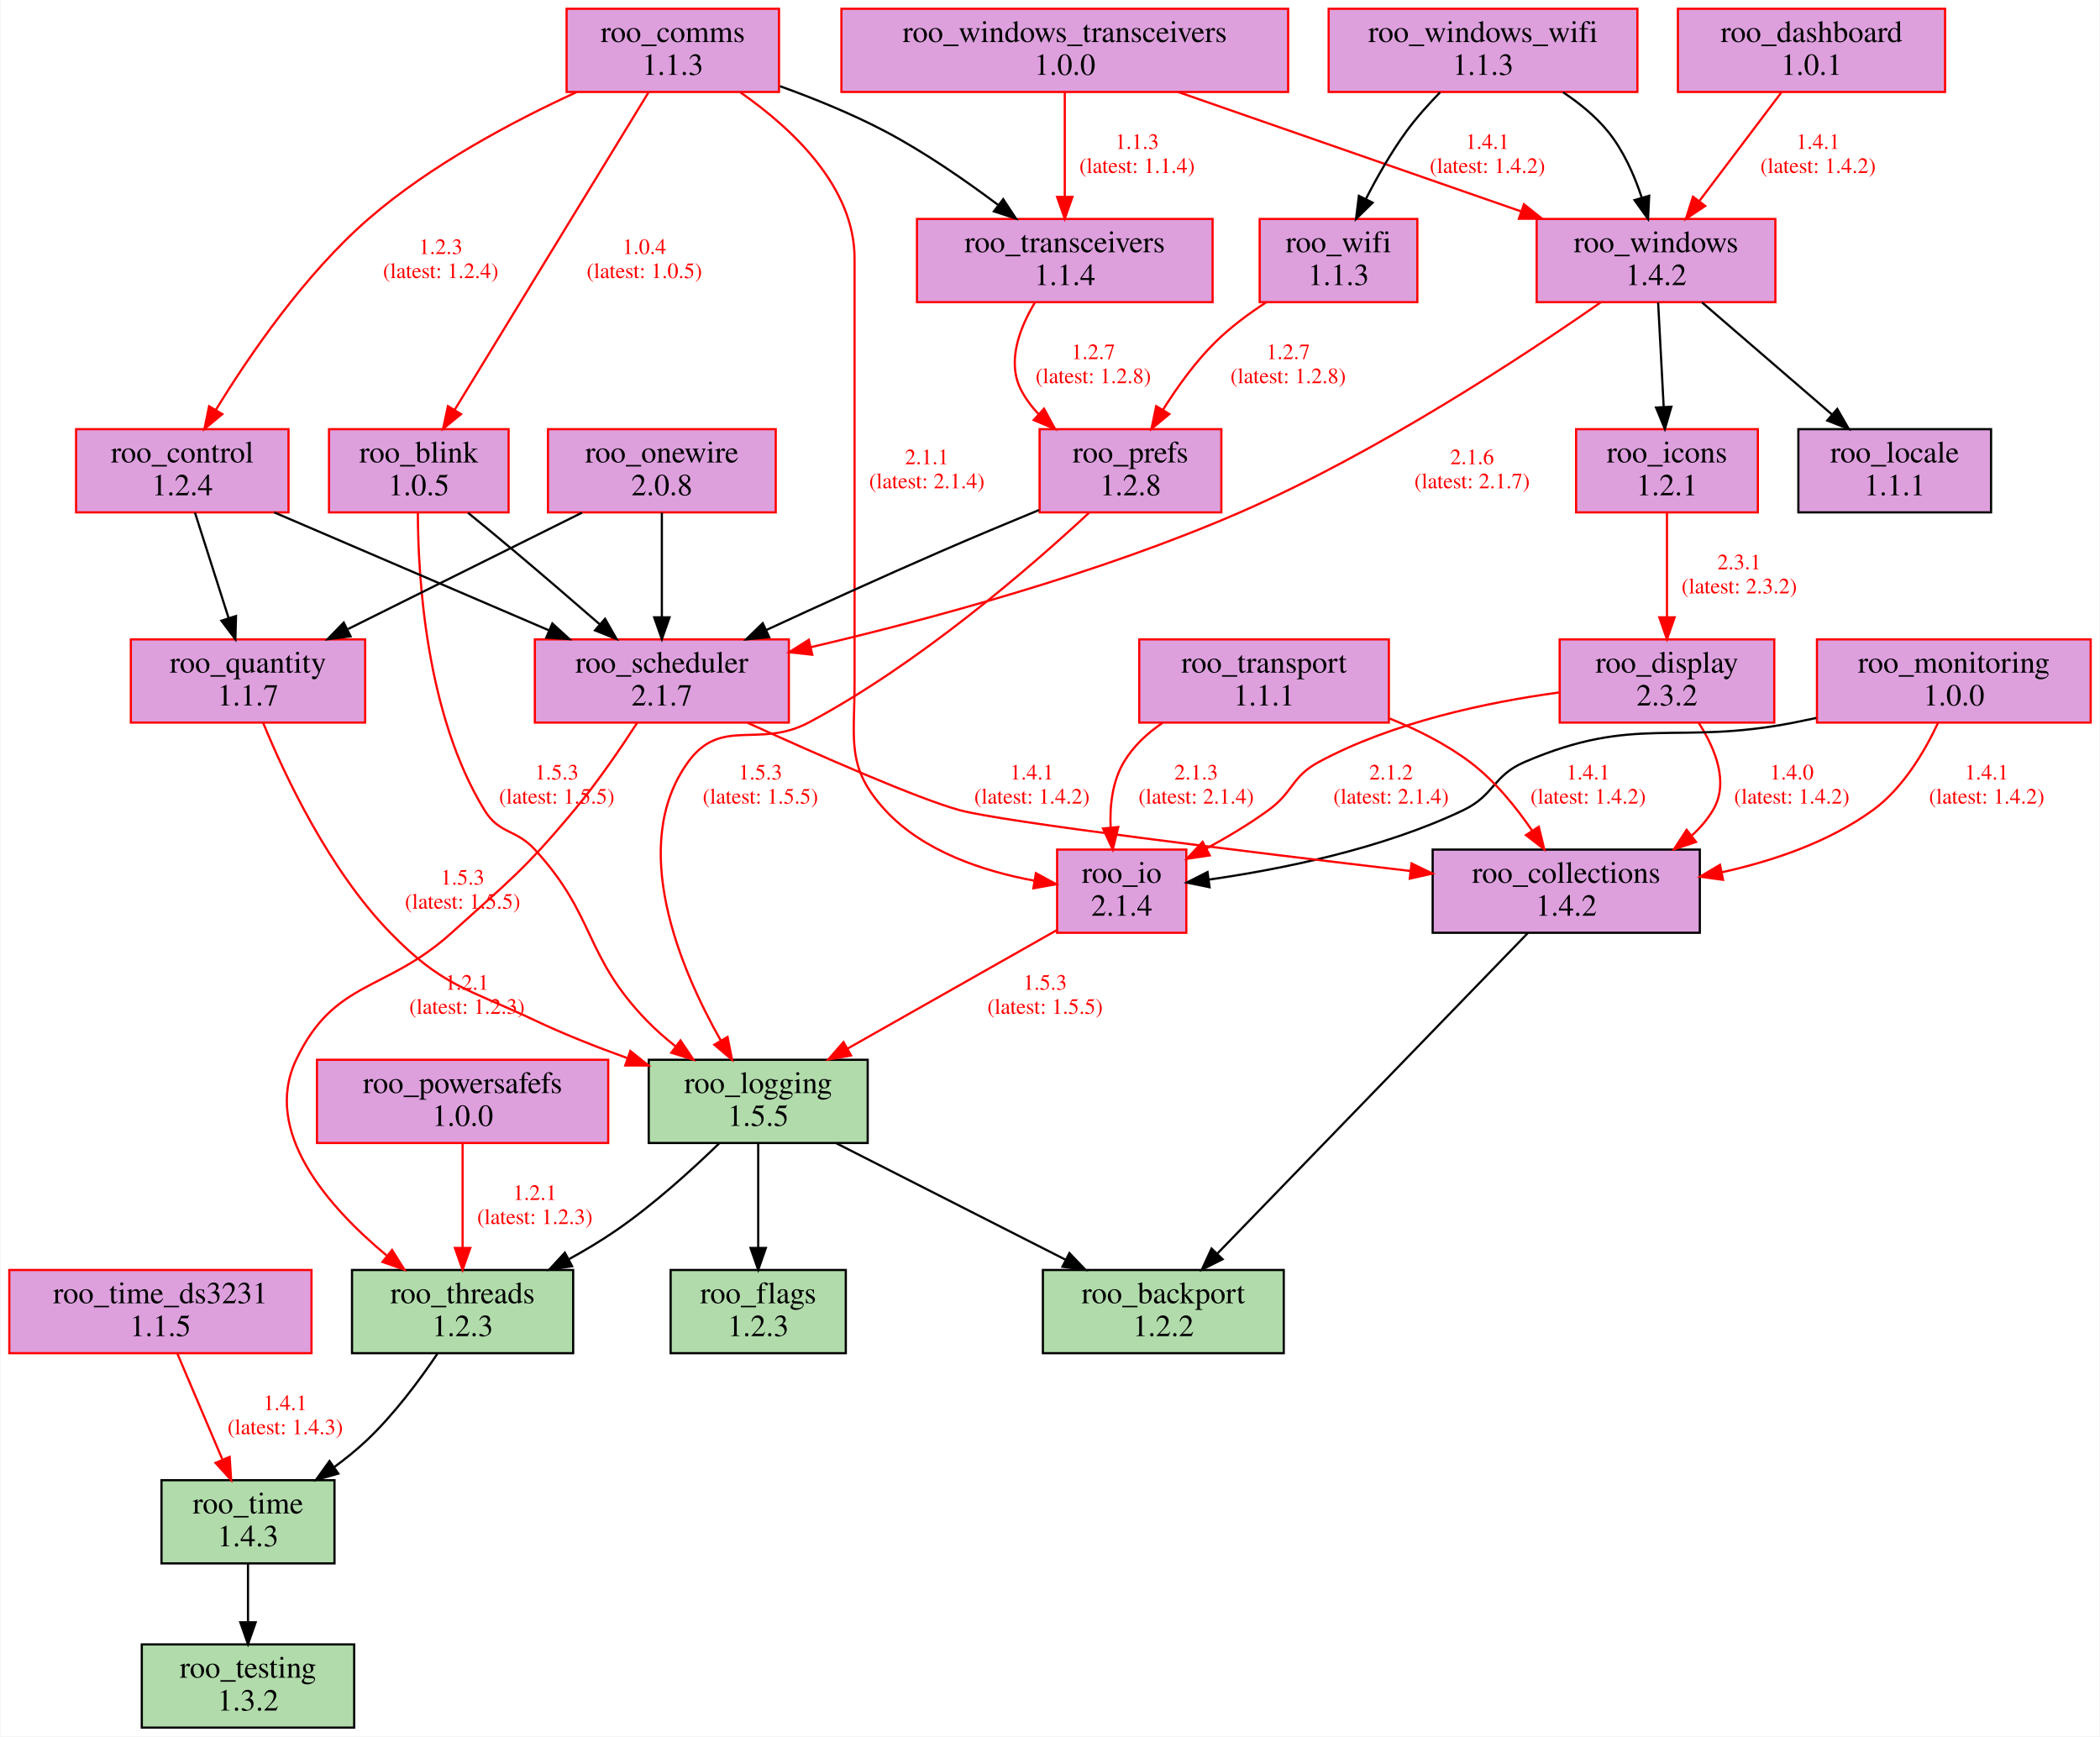
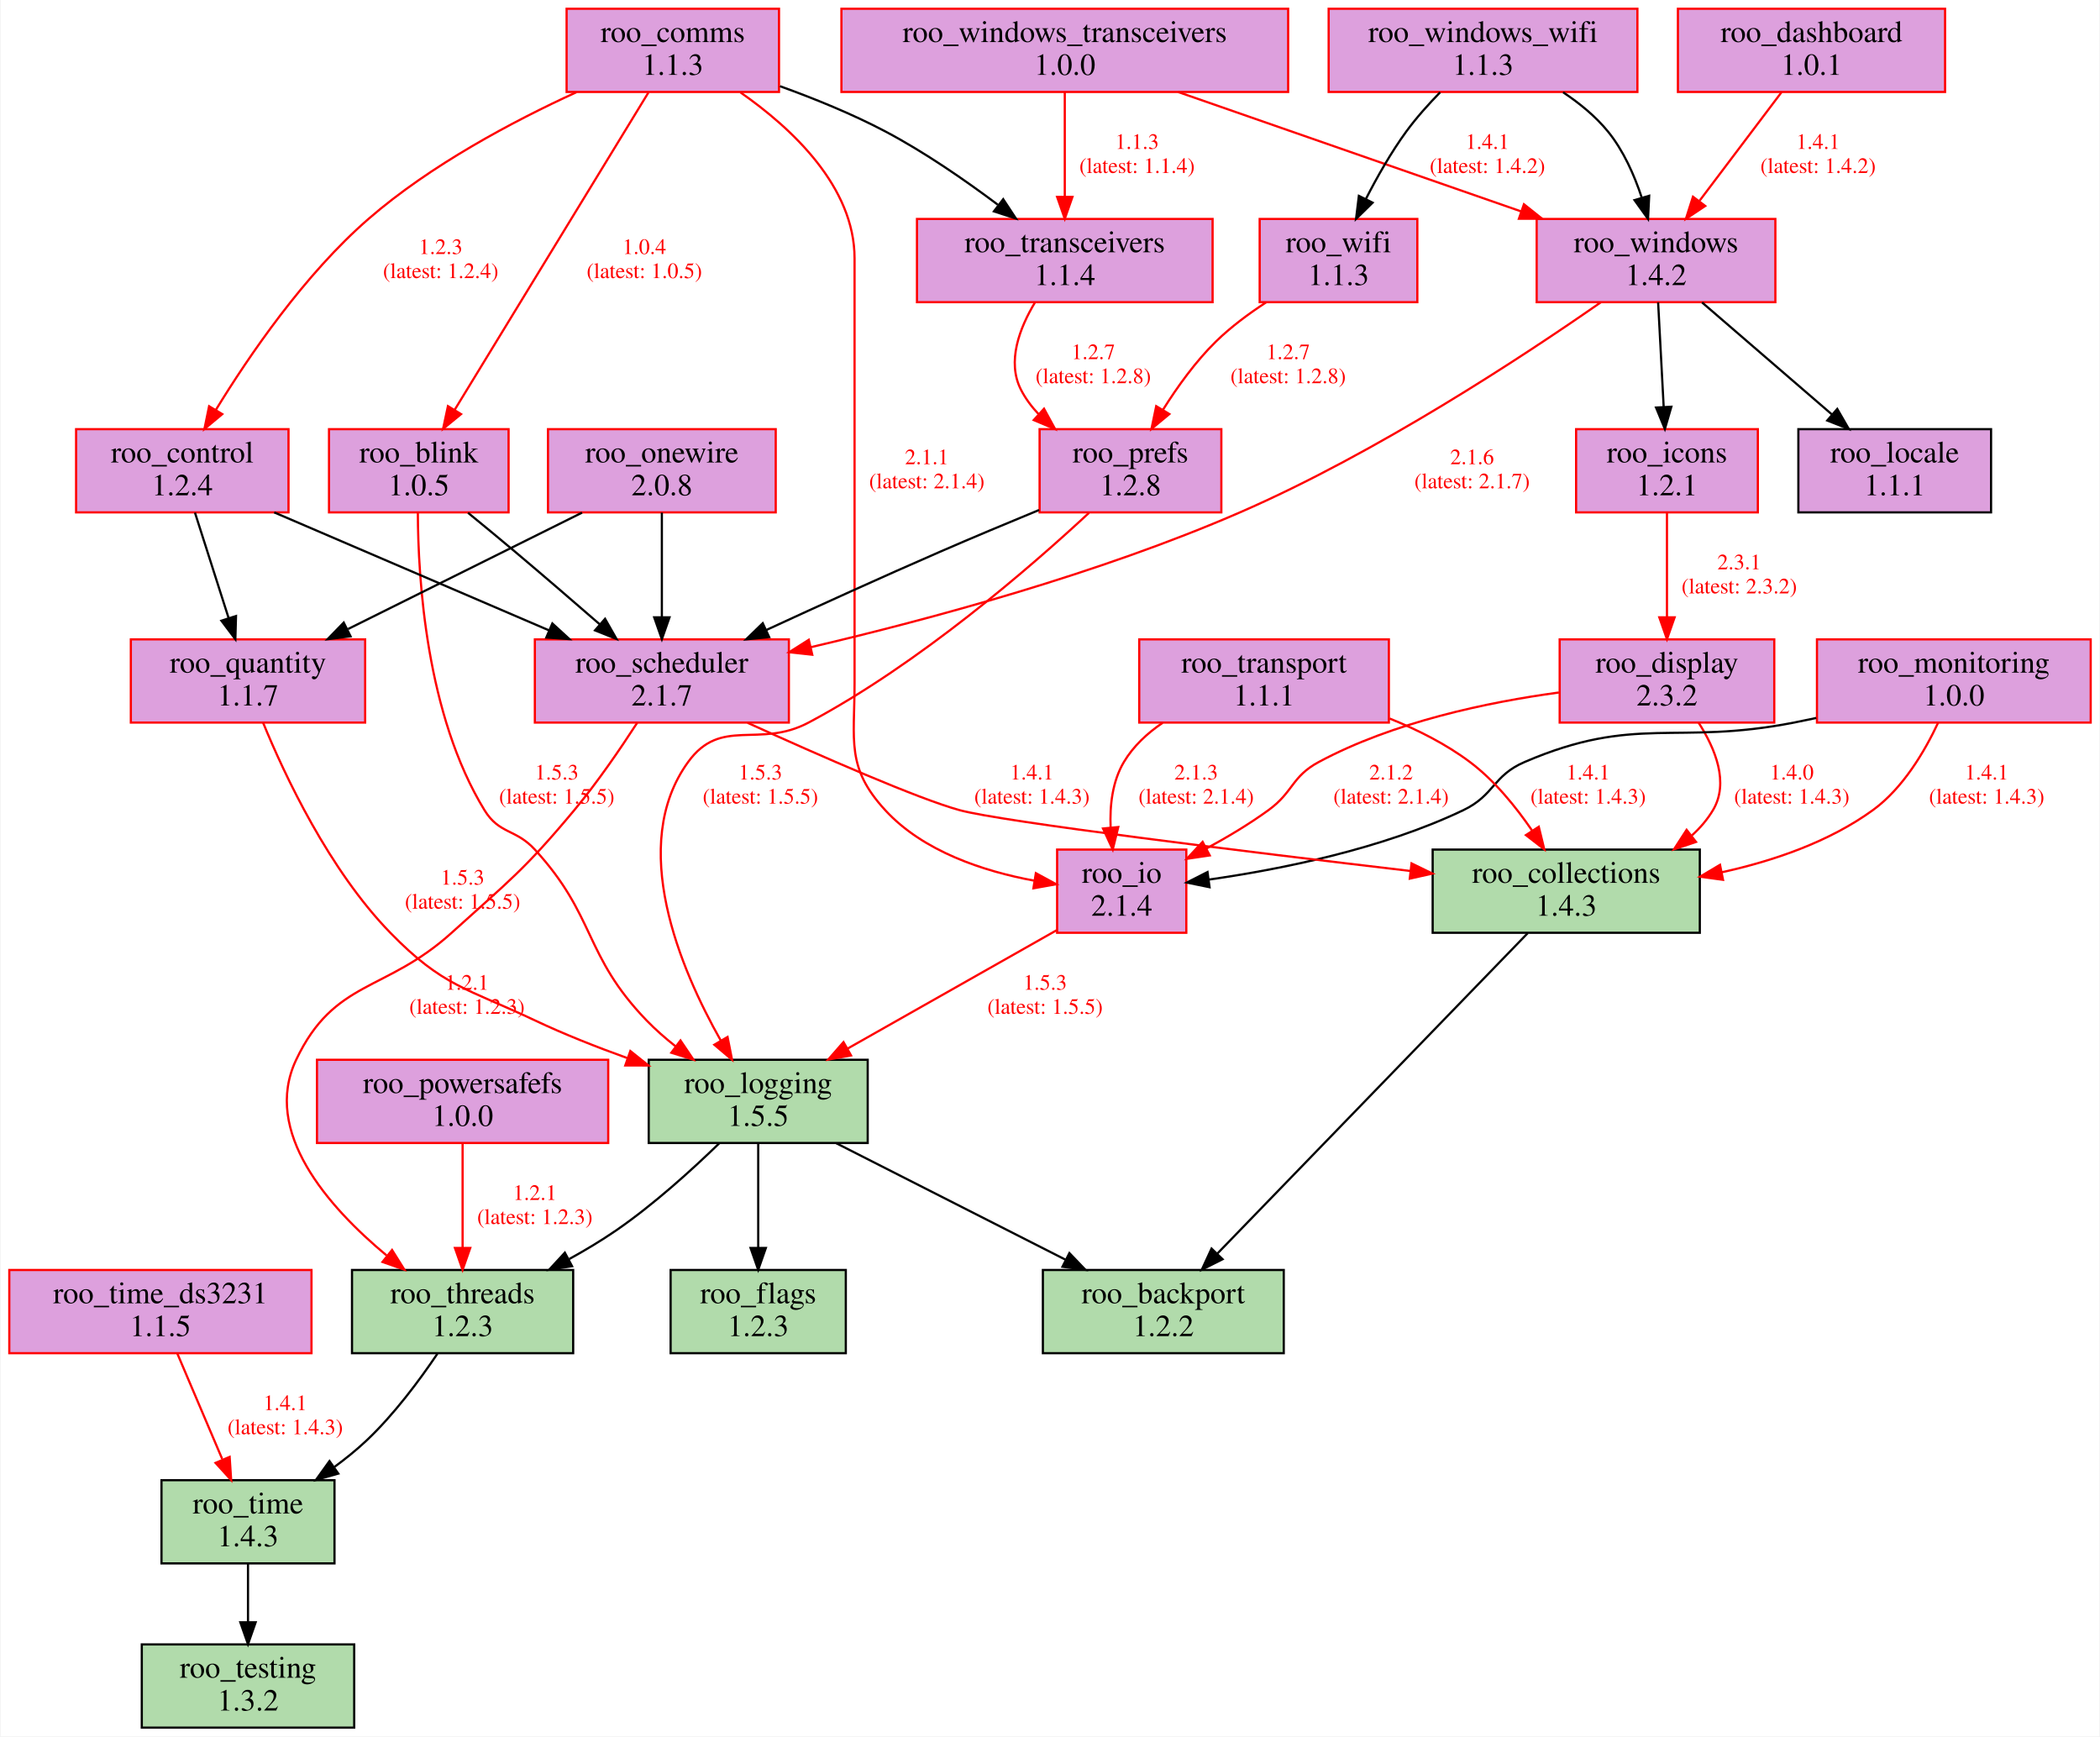
<svg xmlns="http://www.w3.org/2000/svg" width="959pt" height="793pt" viewBox="0.00 0.00 958.50 793.00">
  <g id="graph0" class="graph" transform="scale(1 1) rotate(0) translate(4 789)">
    <polygon fill="white" stroke="transparent" points="-4,4 -4,-789 954.5,-789 954.5,4 -4,4" />
    <g id="node1" class="node">
      <polygon fill="#b1dbab" stroke="black" points="582,-209 472,-209 472,-171 582,-171 582,-209" />
      <text text-anchor="middle" x="527" y="-193.8" font-family="Times,serif" font-size="14.00">roo_backport</text>
      <text text-anchor="middle" x="527" y="-178.8" font-family="Times,serif" font-size="14.00">1.2.2</text>
    </g>
    <g id="node2" class="node">
      <polygon fill="plum" stroke="red" points="228,-593 146,-593 146,-555 228,-555 228,-593" />
      <text text-anchor="middle" x="187" y="-577.8" font-family="Times,serif" font-size="14.00">roo_blink</text>
      <text text-anchor="middle" x="187" y="-562.8" font-family="Times,serif" font-size="14.00">1.0.5</text>
    </g>
    <g id="node12" class="node">
      <polygon fill="#b1dbab" stroke="black" points="392,-305 292,-305 292,-267 392,-267 392,-305" />
      <text text-anchor="middle" x="342" y="-289.8" font-family="Times,serif" font-size="14.00">roo_logging</text>
      <text text-anchor="middle" x="342" y="-274.8" font-family="Times,serif" font-size="14.00">1.5.5</text>
    </g>
    <g id="edge1" class="edge">
      <path fill="none" stroke="red" d="M186.57,-554.93C186.65,-524.59 190.39,-462.44 217,-419 223.78,-407.93 231.22,-410.56 240,-401 268.02,-370.49 262.24,-352.8 291,-323 295.05,-318.8 299.65,-314.78 304.39,-311.04" />
      <polygon fill="red" stroke="red" points="306.51,-313.83 312.43,-305.04 302.32,-308.22 306.51,-313.83" />
      <text text-anchor="middle" x="250" y="-433" font-family="Times,serif" font-size="10.00" fill="red">1.5.3</text>
      <text text-anchor="middle" x="250" y="-422" font-family="Times,serif" font-size="10.00" fill="red">(latest: 1.5.5)</text>
    </g>
    <g id="node18" class="node">
      <polygon fill="plum" stroke="red" points="356,-497 240,-497 240,-459 356,-459 356,-497" />
      <text text-anchor="middle" x="298" y="-481.8" font-family="Times,serif" font-size="14.00">roo_scheduler</text>
      <text text-anchor="middle" x="298" y="-466.8" font-family="Times,serif" font-size="14.00">2.1.7</text>
    </g>
    <g id="edge2" class="edge">
      <path fill="none" stroke="black" d="M209.48,-554.81C216.42,-549.14 224.05,-542.85 231,-537 243.72,-526.29 257.64,-514.29 269.48,-504" />
      <polygon fill="black" stroke="black" points="272.06,-506.39 277.3,-497.18 267.47,-501.11 272.06,-506.39" />
    </g>
    <g id="node3" class="node">
-       <polygon fill="plum" stroke="black" points="772,-401 650,-401 650,-363 772,-363 772,-401" />
+       <polygon fill="#b1dbab" stroke="black" points="772,-401 650,-401 650,-363 772,-363 772,-401" />
      <text text-anchor="middle" x="711" y="-385.8" font-family="Times,serif" font-size="14.00">roo_collections</text>
-       <text text-anchor="middle" x="711" y="-370.8" font-family="Times,serif" font-size="14.00">1.4.2</text>
+       <text text-anchor="middle" x="711" y="-370.8" font-family="Times,serif" font-size="14.00">1.4.3</text>
    </g>
    <g id="edge3" class="edge">
      <path fill="none" stroke="black" d="M693.36,-362.78C660.39,-328.74 589.36,-255.39 551.66,-216.47" />
      <polygon fill="black" stroke="black" points="554.06,-213.91 544.59,-209.16 549.03,-218.78 554.06,-213.91" />
    </g>
    <g id="node4" class="node">
      <polygon fill="plum" stroke="red" points="351.5,-785 254.5,-785 254.5,-747 351.5,-747 351.5,-785" />
      <text text-anchor="middle" x="303" y="-769.8" font-family="Times,serif" font-size="14.00">roo_comms</text>
      <text text-anchor="middle" x="303" y="-754.8" font-family="Times,serif" font-size="14.00">1.1.3</text>
    </g>
    <g id="edge4" class="edge">
      <path fill="none" stroke="red" d="M291.88,-746.78C271.35,-713.16 227.43,-641.22 203.45,-601.94" />
      <polygon fill="red" stroke="red" points="206.29,-599.87 198.09,-593.16 200.31,-603.52 206.29,-599.87" />
      <text text-anchor="middle" x="290" y="-673" font-family="Times,serif" font-size="10.00" fill="red">1.0.4</text>
      <text text-anchor="middle" x="290" y="-662" font-family="Times,serif" font-size="10.00" fill="red">(latest: 1.0.5)</text>
    </g>
    <g id="node5" class="node">
      <polygon fill="plum" stroke="red" points="127.5,-593 30.5,-593 30.5,-555 127.5,-555 127.5,-593" />
      <text text-anchor="middle" x="79" y="-577.8" font-family="Times,serif" font-size="14.00">roo_control</text>
      <text text-anchor="middle" x="79" y="-562.8" font-family="Times,serif" font-size="14.00">1.2.4</text>
    </g>
    <g id="edge5" class="edge">
      <path fill="none" stroke="red" d="M258.94,-746.87C229.98,-733.59 192.34,-713.62 164,-689 134.79,-663.62 109.48,-626.58 94.25,-601.68" />
      <polygon fill="red" stroke="red" points="97.25,-599.87 89.1,-593.09 91.24,-603.47 97.25,-599.87" />
      <text text-anchor="middle" x="197" y="-673" font-family="Times,serif" font-size="10.00" fill="red">1.2.3</text>
      <text text-anchor="middle" x="197" y="-662" font-family="Times,serif" font-size="10.00" fill="red">(latest: 1.2.4)</text>
    </g>
    <g id="node10" class="node">
      <polygon fill="plum" stroke="red" points="537.5,-401 478.5,-401 478.5,-363 537.5,-363 537.5,-401" />
      <text text-anchor="middle" x="508" y="-385.8" font-family="Times,serif" font-size="14.00">roo_io</text>
      <text text-anchor="middle" x="508" y="-370.8" font-family="Times,serif" font-size="14.00">2.1.4</text>
    </g>
    <g id="edge6" class="edge">
      <path fill="none" stroke="red" d="M333.91,-746.79C357.5,-730.32 386,-703.66 386,-671 386,-671 386,-671 386,-477 386,-450.48 382.06,-438.53 400,-419 417.39,-400.07 444.99,-391.08 467.94,-386.82" />
      <polygon fill="red" stroke="red" points="468.79,-390.23 478.1,-385.17 467.67,-383.32 468.79,-390.23" />
      <text text-anchor="middle" x="419" y="-577" font-family="Times,serif" font-size="10.00" fill="red">2.1.1</text>
      <text text-anchor="middle" x="419" y="-566" font-family="Times,serif" font-size="10.00" fill="red">(latest: 2.1.4)</text>
    </g>
    <g id="node23" class="node">
      <polygon fill="plum" stroke="red" points="549.5,-689 414.5,-689 414.5,-651 549.5,-651 549.5,-689" />
      <text text-anchor="middle" x="482" y="-673.8" font-family="Times,serif" font-size="14.00">roo_transceivers</text>
      <text text-anchor="middle" x="482" y="-658.8" font-family="Times,serif" font-size="14.00">1.1.4</text>
    </g>
    <g id="edge7" class="edge">
      <path fill="none" stroke="black" d="M351.93,-749.64C367.66,-743.97 384.91,-736.96 400,-729 417.92,-719.55 436.47,-706.72 451.38,-695.54" />
      <polygon fill="black" stroke="black" points="453.88,-698.03 459.71,-689.18 449.63,-692.47 453.88,-698.03" />
    </g>
    <g id="node17" class="node">
      <polygon fill="plum" stroke="red" points="162.5,-497 55.5,-497 55.5,-459 162.5,-459 162.5,-497" />
      <text text-anchor="middle" x="109" y="-481.8" font-family="Times,serif" font-size="14.00">roo_quantity</text>
      <text text-anchor="middle" x="109" y="-466.8" font-family="Times,serif" font-size="14.00">1.1.7</text>
    </g>
    <g id="edge8" class="edge">
      <path fill="none" stroke="black" d="M84.78,-554.88C89.14,-541.22 95.19,-522.26 100.16,-506.71" />
      <polygon fill="black" stroke="black" points="103.53,-507.66 103.23,-497.07 96.86,-505.53 103.53,-507.66" />
    </g>
    <g id="edge9" class="edge">
      <path fill="none" stroke="black" d="M120.97,-554.99C156.69,-539.65 208.15,-517.57 246.38,-501.15" />
      <polygon fill="black" stroke="black" points="247.99,-504.27 255.8,-497.11 245.23,-497.84 247.99,-504.27" />
    </g>
    <g id="node6" class="node">
      <polygon fill="plum" stroke="red" points="884,-785 762,-785 762,-747 884,-747 884,-785" />
      <text text-anchor="middle" x="823" y="-769.8" font-family="Times,serif" font-size="14.00">roo_dashboard</text>
      <text text-anchor="middle" x="823" y="-754.8" font-family="Times,serif" font-size="14.00">1.0.1</text>
    </g>
    <g id="node26" class="node">
      <polygon fill="plum" stroke="red" points="806.5,-689 697.5,-689 697.5,-651 806.5,-651 806.5,-689" />
      <text text-anchor="middle" x="752" y="-673.8" font-family="Times,serif" font-size="14.00">roo_windows</text>
      <text text-anchor="middle" x="752" y="-658.8" font-family="Times,serif" font-size="14.00">1.4.2</text>
    </g>
    <g id="edge10" class="edge">
      <path fill="none" stroke="red" d="M809.31,-746.88C798.7,-732.83 783.85,-713.17 771.93,-697.38" />
      <polygon fill="red" stroke="red" points="774.47,-694.94 765.65,-689.07 768.88,-699.16 774.47,-694.94" />
      <text text-anchor="middle" x="826" y="-721" font-family="Times,serif" font-size="10.00" fill="red">1.4.1</text>
      <text text-anchor="middle" x="826" y="-710" font-family="Times,serif" font-size="10.00" fill="red">(latest: 1.4.2)</text>
    </g>
    <g id="node7" class="node">
      <polygon fill="plum" stroke="red" points="806,-497 708,-497 708,-459 806,-459 806,-497" />
      <text text-anchor="middle" x="757" y="-481.8" font-family="Times,serif" font-size="14.00">roo_display</text>
      <text text-anchor="middle" x="757" y="-466.8" font-family="Times,serif" font-size="14.00">2.3.2</text>
    </g>
    <g id="edge11" class="edge">
      <path fill="none" stroke="red" d="M771.44,-458.96C779.08,-447.09 785.47,-431.5 778,-419 775.43,-414.69 772.14,-410.87 768.41,-407.49" />
      <polygon fill="red" stroke="red" points="770.26,-404.49 760.21,-401.13 765.97,-410.03 770.26,-404.49" />
      <text text-anchor="middle" x="814" y="-433" font-family="Times,serif" font-size="10.00" fill="red">1.4.0</text>
-       <text text-anchor="middle" x="814" y="-422" font-family="Times,serif" font-size="10.00" fill="red">(latest: 1.4.2)</text>
+       <text text-anchor="middle" x="814" y="-422" font-family="Times,serif" font-size="10.00" fill="red">(latest: 1.4.3)</text>
    </g>
    <g id="edge12" class="edge">
      <path fill="none" stroke="red" d="M707.66,-472.74C674.98,-468.3 632.03,-459.28 598,-441 585.54,-434.31 586.45,-427.31 575,-419 566.26,-412.65 556.25,-406.68 546.69,-401.5" />
      <polygon fill="red" stroke="red" points="548.2,-398.33 537.72,-396.78 544.94,-404.53 548.2,-398.33" />
      <text text-anchor="middle" x="631" y="-433" font-family="Times,serif" font-size="10.00" fill="red">2.1.2</text>
      <text text-anchor="middle" x="631" y="-422" font-family="Times,serif" font-size="10.00" fill="red">(latest: 2.1.4)</text>
    </g>
    <g id="node8" class="node">
      <polygon fill="#b1dbab" stroke="black" points="382,-209 302,-209 302,-171 382,-171 382,-209" />
      <text text-anchor="middle" x="342" y="-193.8" font-family="Times,serif" font-size="14.00">roo_flags</text>
      <text text-anchor="middle" x="342" y="-178.8" font-family="Times,serif" font-size="14.00">1.2.3</text>
    </g>
    <g id="node9" class="node">
      <polygon fill="plum" stroke="red" points="798.5,-593 715.5,-593 715.5,-555 798.5,-555 798.5,-593" />
      <text text-anchor="middle" x="757" y="-577.8" font-family="Times,serif" font-size="14.00">roo_icons</text>
      <text text-anchor="middle" x="757" y="-562.8" font-family="Times,serif" font-size="14.00">1.2.1</text>
    </g>
    <g id="edge13" class="edge">
      <path fill="none" stroke="red" d="M757,-554.88C757,-541.35 757,-522.62 757,-507.15" />
      <polygon fill="red" stroke="red" points="760.5,-507.07 757,-497.07 753.5,-507.07 760.5,-507.07" />
      <text text-anchor="middle" x="790" y="-529" font-family="Times,serif" font-size="10.00" fill="red">2.3.1</text>
      <text text-anchor="middle" x="790" y="-518" font-family="Times,serif" font-size="10.00" fill="red">(latest: 2.3.2)</text>
    </g>
    <g id="edge14" class="edge">
      <path fill="none" stroke="red" d="M478.32,-364.19C451.7,-349.12 412.39,-326.86 382.81,-310.11" />
      <polygon fill="red" stroke="red" points="384.39,-306.98 373.97,-305.1 380.95,-313.08 384.39,-306.98" />
      <text text-anchor="middle" x="473" y="-337" font-family="Times,serif" font-size="10.00" fill="red">1.5.3</text>
      <text text-anchor="middle" x="473" y="-326" font-family="Times,serif" font-size="10.00" fill="red">(latest: 1.5.5)</text>
    </g>
    <g id="node11" class="node">
      <polygon fill="plum" stroke="black" points="905,-593 817,-593 817,-555 905,-555 905,-593" />
      <text text-anchor="middle" x="861" y="-577.8" font-family="Times,serif" font-size="14.00">roo_locale</text>
      <text text-anchor="middle" x="861" y="-562.8" font-family="Times,serif" font-size="14.00">1.1.1</text>
    </g>
    <g id="edge15" class="edge">
      <path fill="none" stroke="black" d="M377.67,-266.88C407.49,-251.73 450.16,-230.04 482.27,-213.73" />
      <polygon fill="black" stroke="black" points="484.11,-216.72 491.44,-209.07 480.94,-210.48 484.11,-216.72" />
    </g>
    <g id="edge16" class="edge">
      <path fill="none" stroke="black" d="M342,-266.88C342,-253.35 342,-234.62 342,-219.15" />
      <polygon fill="black" stroke="black" points="345.5,-219.07 342,-209.07 338.5,-219.07 345.5,-219.07" />
    </g>
    <g id="node20" class="node">
      <polygon fill="#b1dbab" stroke="black" points="257.5,-209 156.5,-209 156.5,-171 257.5,-171 257.5,-209" />
      <text text-anchor="middle" x="207" y="-193.8" font-family="Times,serif" font-size="14.00">roo_threads</text>
      <text text-anchor="middle" x="207" y="-178.8" font-family="Times,serif" font-size="14.00">1.2.3</text>
    </g>
    <g id="edge17" class="edge">
      <path fill="none" stroke="black" d="M324.27,-266.92C311.75,-254.75 294.2,-238.82 277,-227 270.35,-222.43 263.04,-218.05 255.73,-214.02" />
      <polygon fill="black" stroke="black" points="256.99,-210.73 246.52,-209.12 253.7,-216.91 256.99,-210.73" />
    </g>
    <g id="node13" class="node">
      <polygon fill="plum" stroke="red" points="950.5,-497 825.5,-497 825.5,-459 950.5,-459 950.5,-497" />
      <text text-anchor="middle" x="888" y="-481.8" font-family="Times,serif" font-size="14.00">roo_monitoring</text>
      <text text-anchor="middle" x="888" y="-466.8" font-family="Times,serif" font-size="14.00">1.0.0</text>
    </g>
    <g id="edge18" class="edge">
      <path fill="none" stroke="red" d="M880.82,-458.93C874.75,-445.95 864.83,-429.03 851,-419 831,-404.5 805.68,-395.83 782.09,-390.65" />
      <polygon fill="red" stroke="red" points="782.6,-387.18 772.11,-388.63 781.22,-394.04 782.6,-387.18" />
      <text text-anchor="middle" x="903" y="-433" font-family="Times,serif" font-size="10.00" fill="red">1.4.1</text>
-       <text text-anchor="middle" x="903" y="-422" font-family="Times,serif" font-size="10.00" fill="red">(latest: 1.4.2)</text>
+       <text text-anchor="middle" x="903" y="-422" font-family="Times,serif" font-size="10.00" fill="red">(latest: 1.4.3)</text>
    </g>
    <g id="edge19" class="edge">
      <path fill="none" stroke="black" d="M825.17,-461.1C821.74,-460.36 818.33,-459.65 815,-459 760.78,-448.37 742.77,-462.8 692,-441 677.46,-434.75 678.28,-425.83 664,-419 626.78,-401.19 580.28,-391.93 547.77,-387.29" />
      <polygon fill="black" stroke="black" points="548.11,-383.81 537.73,-385.94 547.18,-390.74 548.11,-383.81" />
    </g>
    <g id="node14" class="node">
      <polygon fill="plum" stroke="red" points="350,-593 246,-593 246,-555 350,-555 350,-593" />
      <text text-anchor="middle" x="298" y="-577.8" font-family="Times,serif" font-size="14.00">roo_onewire</text>
      <text text-anchor="middle" x="298" y="-562.8" font-family="Times,serif" font-size="14.00">2.0.8</text>
    </g>
    <g id="edge21" class="edge">
      <path fill="none" stroke="black" d="M261.56,-554.88C231.1,-539.73 187.5,-518.04 154.7,-501.73" />
      <polygon fill="black" stroke="black" points="155.84,-498.39 145.33,-497.07 152.72,-504.66 155.84,-498.39" />
    </g>
    <g id="edge20" class="edge">
      <path fill="none" stroke="black" d="M298,-554.88C298,-541.35 298,-522.62 298,-507.15" />
      <polygon fill="black" stroke="black" points="301.5,-507.07 298,-497.07 294.5,-507.07 301.5,-507.07" />
    </g>
    <g id="node15" class="node">
      <polygon fill="plum" stroke="red" points="273.5,-305 140.5,-305 140.5,-267 273.5,-267 273.5,-305" />
      <text text-anchor="middle" x="207" y="-289.8" font-family="Times,serif" font-size="14.00">roo_powersafefs</text>
      <text text-anchor="middle" x="207" y="-274.8" font-family="Times,serif" font-size="14.00">1.0.0</text>
    </g>
    <g id="edge22" class="edge">
      <path fill="none" stroke="red" d="M207,-266.88C207,-253.35 207,-234.62 207,-219.15" />
      <polygon fill="red" stroke="red" points="210.5,-219.07 207,-209.07 203.5,-219.07 210.5,-219.07" />
      <text text-anchor="middle" x="240" y="-241" font-family="Times,serif" font-size="10.00" fill="red">1.2.1</text>
      <text text-anchor="middle" x="240" y="-230" font-family="Times,serif" font-size="10.00" fill="red">(latest: 1.2.3)</text>
    </g>
    <g id="node16" class="node">
      <polygon fill="plum" stroke="red" points="553.5,-593 470.5,-593 470.5,-555 553.5,-555 553.5,-593" />
      <text text-anchor="middle" x="512" y="-577.8" font-family="Times,serif" font-size="14.00">roo_prefs</text>
      <text text-anchor="middle" x="512" y="-562.8" font-family="Times,serif" font-size="14.00">1.2.8</text>
    </g>
    <g id="edge23" class="edge">
      <path fill="none" stroke="red" d="M493.07,-554.79C466.44,-530.04 415.49,-485.8 365,-459 342.28,-446.94 325.1,-461.82 310,-441 282.46,-403.01 306.31,-346.63 324.97,-313.67" />
      <polygon fill="red" stroke="red" points="328,-315.42 330.05,-305.03 321.96,-311.87 328,-315.42" />
      <text text-anchor="middle" x="343" y="-433" font-family="Times,serif" font-size="10.00" fill="red">1.5.3</text>
      <text text-anchor="middle" x="343" y="-422" font-family="Times,serif" font-size="10.00" fill="red">(latest: 1.5.5)</text>
    </g>
    <g id="edge24" class="edge">
      <path fill="none" stroke="black" d="M470.27,-556.09C455.88,-550.16 439.69,-543.39 425,-537 398.61,-525.52 369.38,-512.21 345.62,-501.24" />
      <polygon fill="black" stroke="black" points="347.01,-498.03 336.47,-497 344.07,-504.38 347.01,-498.03" />
    </g>
    <g id="edge25" class="edge">
      <path fill="none" stroke="red" d="M115.88,-458.98C125.79,-434.84 146.03,-391.73 174,-363 197.93,-338.43 209,-337.67 240,-323 253.38,-316.67 268.19,-310.82 282.28,-305.76" />
      <polygon fill="red" stroke="red" points="283.61,-309.01 291.89,-302.39 281.29,-302.4 283.61,-309.01" />
      <text text-anchor="middle" x="207" y="-385" font-family="Times,serif" font-size="10.00" fill="red">1.5.3</text>
      <text text-anchor="middle" x="207" y="-374" font-family="Times,serif" font-size="10.00" fill="red">(latest: 1.5.5)</text>
    </g>
    <g id="edge26" class="edge">
      <path fill="none" stroke="red" d="M337.13,-458.9C370.18,-443.87 415.06,-424.17 434,-419 453.45,-413.7 564.5,-400.09 639.95,-391.21" />
      <polygon fill="red" stroke="red" points="640.36,-394.69 649.89,-390.04 639.55,-387.73 640.36,-394.69" />
      <text text-anchor="middle" x="467" y="-433" font-family="Times,serif" font-size="10.00" fill="red">1.4.1</text>
-       <text text-anchor="middle" x="467" y="-422" font-family="Times,serif" font-size="10.00" fill="red">(latest: 1.4.2)</text>
+       <text text-anchor="middle" x="467" y="-422" font-family="Times,serif" font-size="10.00" fill="red">(latest: 1.4.3)</text>
    </g>
    <g id="edge27" class="edge">
      <path fill="none" stroke="red" d="M286.72,-458.88C279.11,-447.12 268.57,-431.69 258,-419 235.47,-391.96 228.11,-386.61 202,-363 171.78,-335.67 148.46,-341.81 131,-305 115.43,-272.18 145.48,-237.95 172.26,-215.67" />
      <polygon fill="red" stroke="red" points="174.79,-218.14 180.41,-209.16 170.42,-212.67 174.79,-218.14" />
      <text text-anchor="middle" x="209" y="-337" font-family="Times,serif" font-size="10.00" fill="red">1.2.1</text>
      <text text-anchor="middle" x="209" y="-326" font-family="Times,serif" font-size="10.00" fill="red">(latest: 1.2.3)</text>
    </g>
    <g id="node19" class="node">
      <polygon fill="#b1dbab" stroke="black" points="157.5,-38 60.5,-38 60.5,0 157.5,0 157.5,-38" />
      <text text-anchor="middle" x="109" y="-22.8" font-family="Times,serif" font-size="14.00">roo_testing</text>
      <text text-anchor="middle" x="109" y="-7.8" font-family="Times,serif" font-size="14.00">1.3.2</text>
    </g>
    <g id="node21" class="node">
      <polygon fill="#b1dbab" stroke="black" points="148.5,-113 69.5,-113 69.5,-75 148.5,-75 148.5,-113" />
      <text text-anchor="middle" x="109" y="-97.8" font-family="Times,serif" font-size="14.00">roo_time</text>
      <text text-anchor="middle" x="109" y="-82.8" font-family="Times,serif" font-size="14.00">1.4.3</text>
    </g>
    <g id="edge28" class="edge">
      <path fill="none" stroke="black" d="M195.49,-170.74C187.33,-158.64 175.61,-142.86 163,-131 158.58,-126.85 153.64,-122.85 148.58,-119.12" />
      <polygon fill="black" stroke="black" points="150.24,-116.01 140.04,-113.13 146.22,-121.74 150.24,-116.01" />
    </g>
    <g id="edge29" class="edge">
      <path fill="none" stroke="black" d="M109,-74.96C109,-66.88 109,-57.18 109,-48.18" />
      <polygon fill="black" stroke="black" points="112.5,-48.09 109,-38.09 105.5,-48.09 112.5,-48.09" />
    </g>
    <g id="node22" class="node">
      <polygon fill="plum" stroke="red" points="138,-209 0,-209 0,-171 138,-171 138,-209" />
      <text text-anchor="middle" x="69" y="-193.8" font-family="Times,serif" font-size="14.00">roo_time_ds3231</text>
      <text text-anchor="middle" x="69" y="-178.8" font-family="Times,serif" font-size="14.00">1.1.5</text>
    </g>
    <g id="edge30" class="edge">
      <path fill="none" stroke="red" d="M76.71,-170.88C82.52,-157.22 90.59,-138.26 97.21,-122.71" />
      <polygon fill="red" stroke="red" points="100.62,-123.64 101.31,-113.07 94.18,-120.9 100.62,-123.64" />
      <text text-anchor="middle" x="126" y="-145" font-family="Times,serif" font-size="10.00" fill="red">1.4.1</text>
      <text text-anchor="middle" x="126" y="-134" font-family="Times,serif" font-size="10.00" fill="red">(latest: 1.4.3)</text>
    </g>
    <g id="edge31" class="edge">
      <path fill="none" stroke="red" d="M468.43,-650.95C461.36,-639.23 455.44,-623.8 462,-611 464.09,-606.93 466.87,-603.21 470.06,-599.84" />
      <polygon fill="red" stroke="red" points="472.52,-602.34 477.59,-593.03 467.83,-597.15 472.52,-602.34" />
      <text text-anchor="middle" x="495" y="-625" font-family="Times,serif" font-size="10.00" fill="red">1.2.7</text>
      <text text-anchor="middle" x="495" y="-614" font-family="Times,serif" font-size="10.00" fill="red">(latest: 1.2.8)</text>
    </g>
    <g id="node24" class="node">
      <polygon fill="plum" stroke="red" points="630,-497 516,-497 516,-459 630,-459 630,-497" />
      <text text-anchor="middle" x="573" y="-481.8" font-family="Times,serif" font-size="14.00">roo_transport</text>
      <text text-anchor="middle" x="573" y="-466.8" font-family="Times,serif" font-size="14.00">1.1.1</text>
    </g>
    <g id="edge32" class="edge">
      <path fill="none" stroke="red" d="M630.33,-460.86C643.11,-455.72 656.1,-449.18 667,-441 678.25,-432.56 688.03,-420.5 695.49,-409.56" />
      <polygon fill="red" stroke="red" points="698.46,-411.42 700.97,-401.12 692.59,-407.61 698.46,-411.42" />
      <text text-anchor="middle" x="721" y="-433" font-family="Times,serif" font-size="10.00" fill="red">1.4.1</text>
-       <text text-anchor="middle" x="721" y="-422" font-family="Times,serif" font-size="10.00" fill="red">(latest: 1.4.2)</text>
+       <text text-anchor="middle" x="721" y="-422" font-family="Times,serif" font-size="10.00" fill="red">(latest: 1.4.3)</text>
    </g>
    <g id="edge33" class="edge">
      <path fill="none" stroke="red" d="M526.69,-458.89C519.65,-454.12 513.31,-448.23 509,-441 503.72,-432.14 502.5,-421.09 502.94,-411.01" />
      <polygon fill="red" stroke="red" points="506.43,-411.29 503.9,-401 499.46,-410.62 506.43,-411.29" />
      <text text-anchor="middle" x="542" y="-433" font-family="Times,serif" font-size="10.00" fill="red">2.1.3</text>
      <text text-anchor="middle" x="542" y="-422" font-family="Times,serif" font-size="10.00" fill="red">(latest: 2.1.4)</text>
    </g>
    <g id="node25" class="node">
      <polygon fill="plum" stroke="red" points="643,-689 571,-689 571,-651 643,-651 643,-689" />
      <text text-anchor="middle" x="607" y="-673.8" font-family="Times,serif" font-size="14.00">roo_wifi</text>
      <text text-anchor="middle" x="607" y="-658.8" font-family="Times,serif" font-size="14.00">1.1.3</text>
    </g>
    <g id="edge34" class="edge">
      <path fill="none" stroke="red" d="M573.94,-650.91C565.95,-645.71 557.77,-639.63 551,-633 541.75,-623.94 533.43,-612.35 526.88,-601.92" />
      <polygon fill="red" stroke="red" points="529.75,-599.9 521.59,-593.14 523.75,-603.51 529.75,-599.9" />
      <text text-anchor="middle" x="584" y="-625" font-family="Times,serif" font-size="10.00" fill="red">1.2.7</text>
      <text text-anchor="middle" x="584" y="-614" font-family="Times,serif" font-size="10.00" fill="red">(latest: 1.2.8)</text>
    </g>
    <g id="edge36" class="edge">
      <path fill="none" stroke="black" d="M752.96,-650.88C753.68,-637.35 754.68,-618.62 755.5,-603.15" />
      <polygon fill="black" stroke="black" points="759,-603.24 756.04,-593.07 752.01,-602.87 759,-603.24" />
    </g>
    <g id="edge35" class="edge">
      <path fill="none" stroke="black" d="M773.02,-650.88C789.91,-636.31 813.8,-615.71 832.42,-599.64" />
      <polygon fill="black" stroke="black" points="834.76,-602.25 840.05,-593.07 830.19,-596.95 834.76,-602.25" />
    </g>
    <g id="edge37" class="edge">
      <path fill="none" stroke="red" d="M726.72,-650.89C691.36,-626.26 624.44,-582.16 562,-555 497.77,-527.06 420.35,-506.16 366.02,-493.43" />
      <polygon fill="red" stroke="red" points="366.68,-489.99 356.15,-491.14 365.1,-496.81 366.68,-489.99" />
      <text text-anchor="middle" x="668" y="-577" font-family="Times,serif" font-size="10.00" fill="red">2.1.6</text>
      <text text-anchor="middle" x="668" y="-566" font-family="Times,serif" font-size="10.00" fill="red">(latest: 2.1.7)</text>
    </g>
    <g id="node27" class="node">
      <polygon fill="plum" stroke="red" points="584,-785 380,-785 380,-747 584,-747 584,-785" />
      <text text-anchor="middle" x="482" y="-769.8" font-family="Times,serif" font-size="14.00">roo_windows_transceivers</text>
      <text text-anchor="middle" x="482" y="-754.8" font-family="Times,serif" font-size="14.00">1.0.0</text>
    </g>
    <g id="edge38" class="edge">
      <path fill="none" stroke="red" d="M482,-746.88C482,-733.35 482,-714.62 482,-699.15" />
      <polygon fill="red" stroke="red" points="485.5,-699.07 482,-689.07 478.5,-699.07 485.5,-699.07" />
      <text text-anchor="middle" x="515" y="-721" font-family="Times,serif" font-size="10.00" fill="red">1.1.3</text>
      <text text-anchor="middle" x="515" y="-710" font-family="Times,serif" font-size="10.00" fill="red">(latest: 1.1.4)</text>
    </g>
    <g id="edge39" class="edge">
      <path fill="none" stroke="red" d="M533.74,-746.99C578.43,-731.43 643.11,-708.91 690.45,-692.43" />
      <polygon fill="red" stroke="red" points="691.68,-695.71 699.98,-689.11 689.38,-689.09 691.68,-695.71" />
      <text text-anchor="middle" x="675" y="-721" font-family="Times,serif" font-size="10.00" fill="red">1.4.1</text>
      <text text-anchor="middle" x="675" y="-710" font-family="Times,serif" font-size="10.00" fill="red">(latest: 1.4.2)</text>
    </g>
    <g id="node28" class="node">
      <polygon fill="plum" stroke="red" points="743.5,-785 602.5,-785 602.5,-747 743.5,-747 743.5,-785" />
      <text text-anchor="middle" x="673" y="-769.8" font-family="Times,serif" font-size="14.00">roo_windows_wifi</text>
      <text text-anchor="middle" x="673" y="-754.8" font-family="Times,serif" font-size="14.00">1.1.3</text>
    </g>
    <g id="edge40" class="edge">
      <path fill="none" stroke="black" d="M653.41,-746.84C648.08,-741.38 642.53,-735.19 638,-729 631.06,-719.5 624.68,-708.25 619.54,-698.2" />
      <polygon fill="black" stroke="black" points="622.57,-696.44 615.01,-689.02 616.3,-699.54 622.57,-696.44" />
    </g>
    <g id="edge41" class="edge">
      <path fill="none" stroke="black" d="M709.56,-746.85C717.06,-741.86 724.37,-735.89 730,-729 737.1,-720.31 742.07,-709.07 745.46,-698.81" />
      <polygon fill="black" stroke="black" points="748.88,-699.59 748.35,-689.01 742.17,-697.61 748.88,-699.59" />
    </g>
  </g>
</svg>
